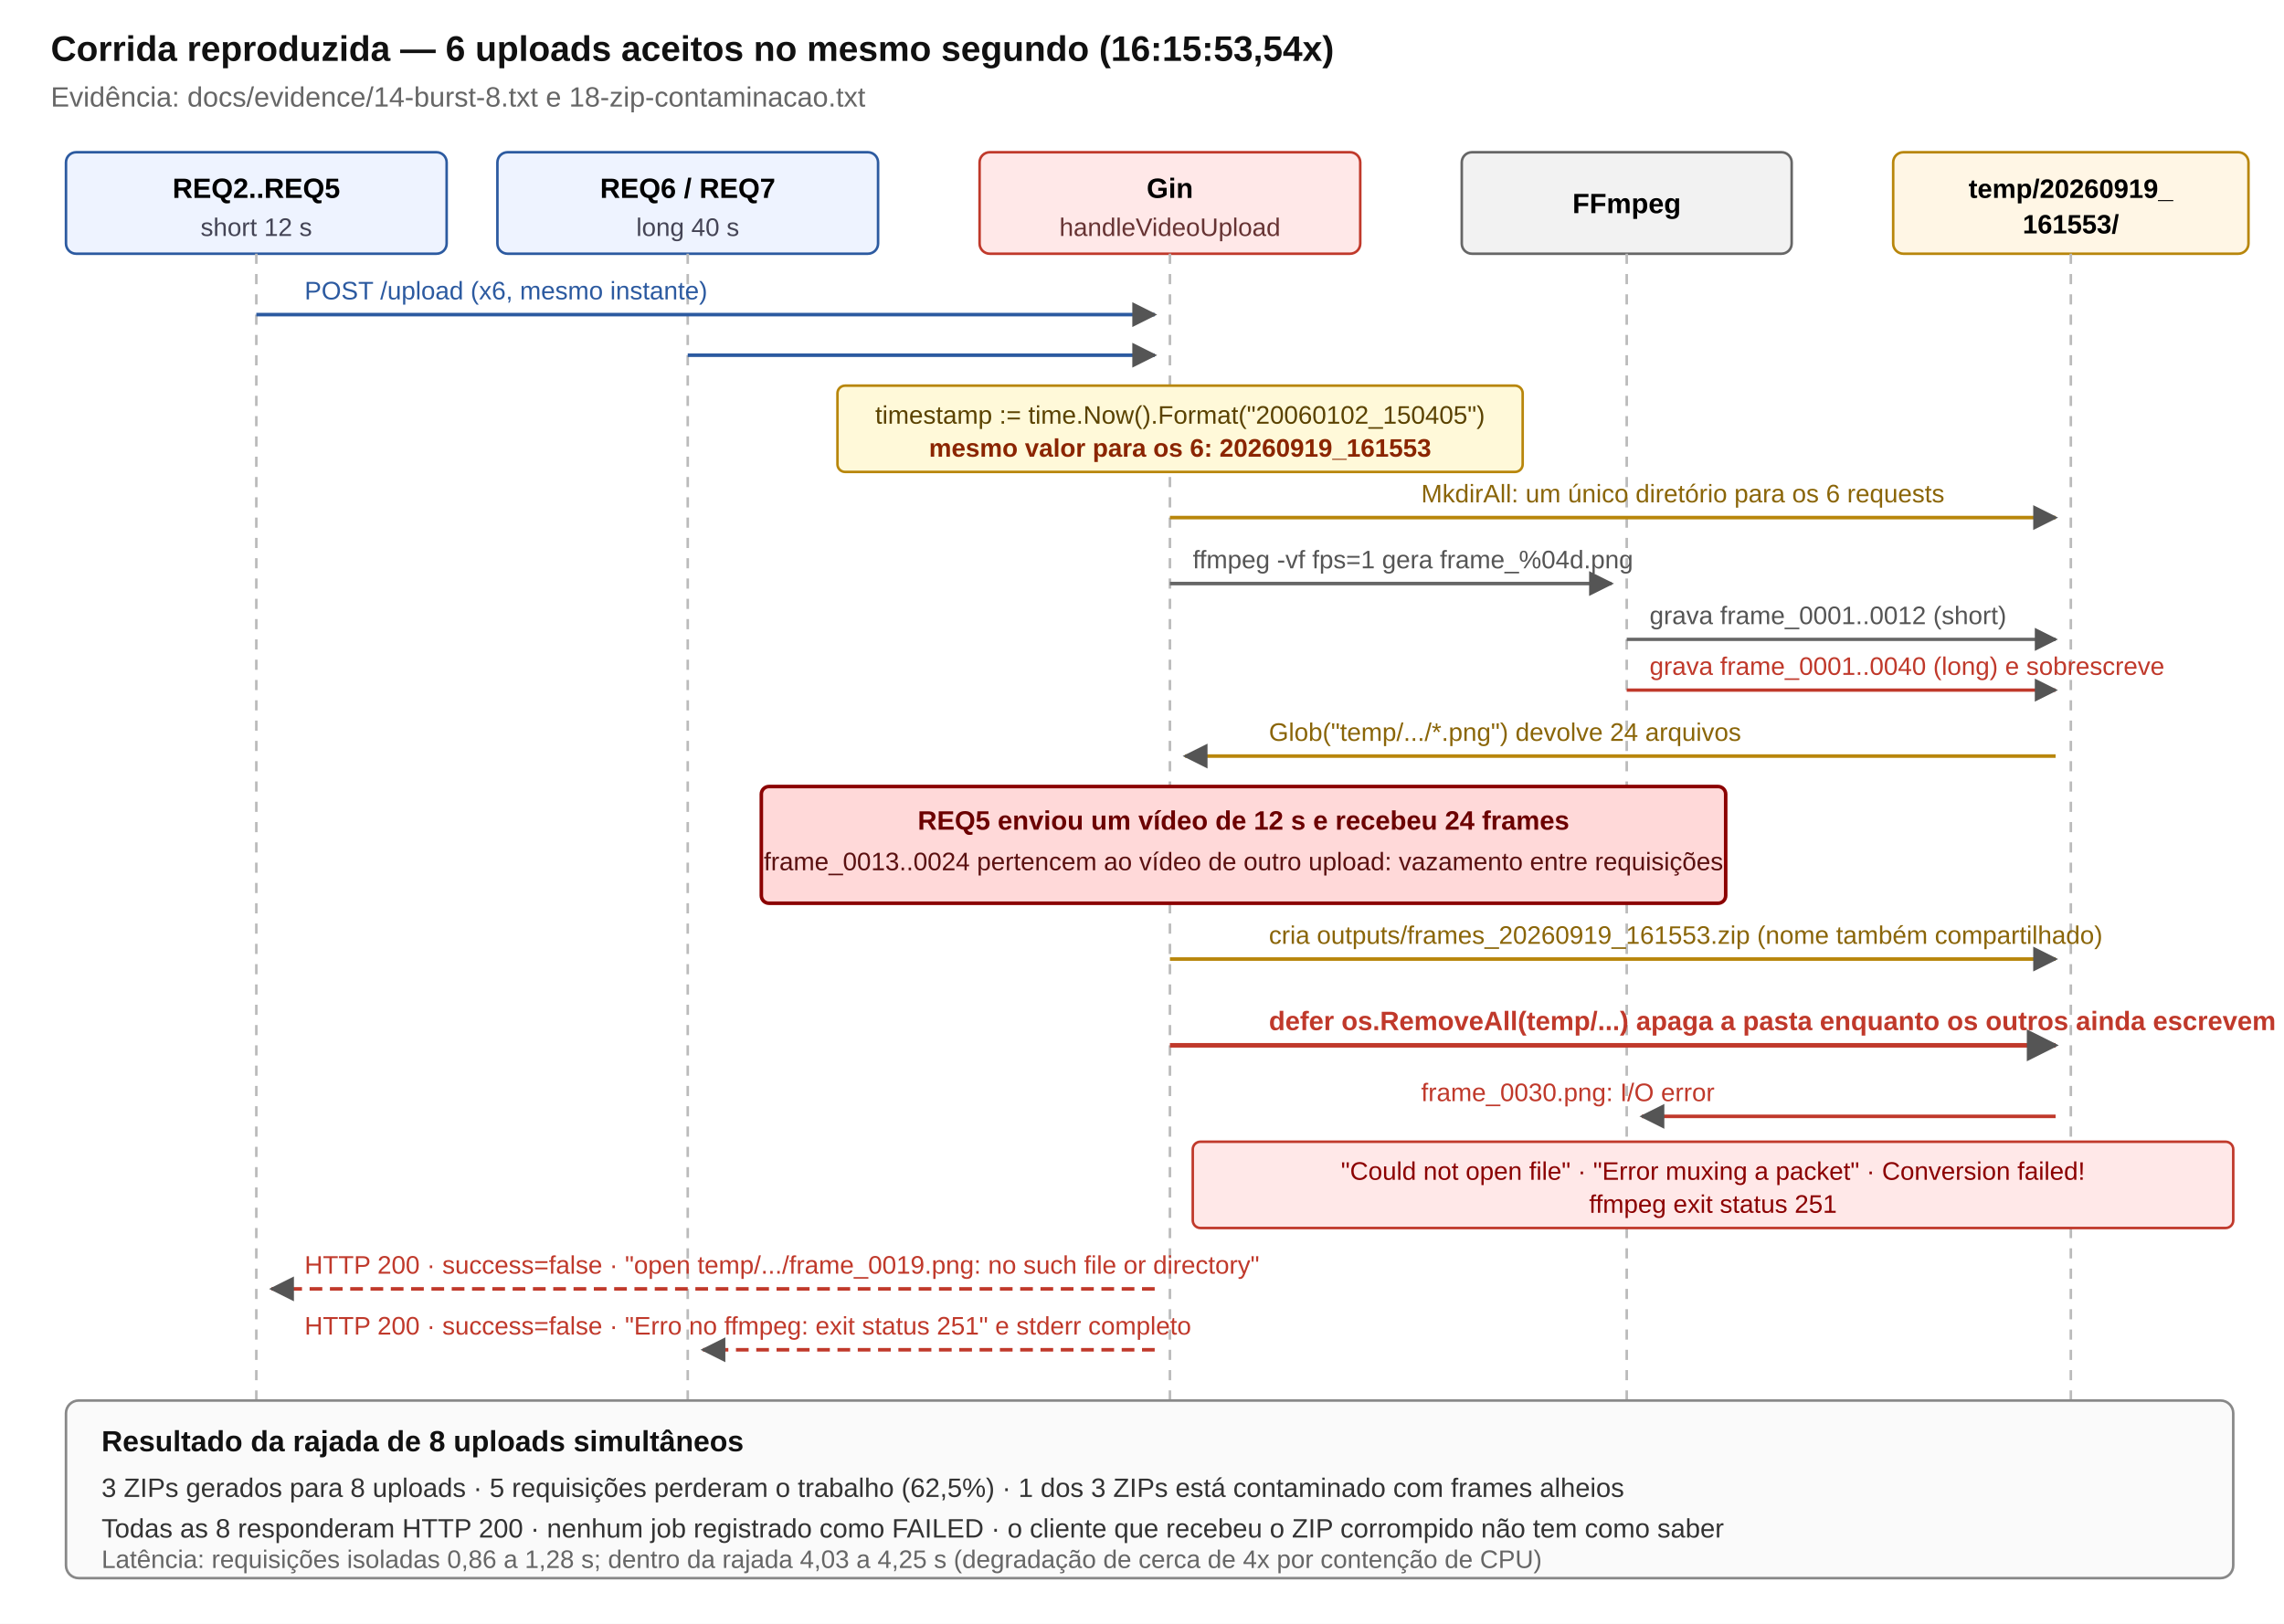
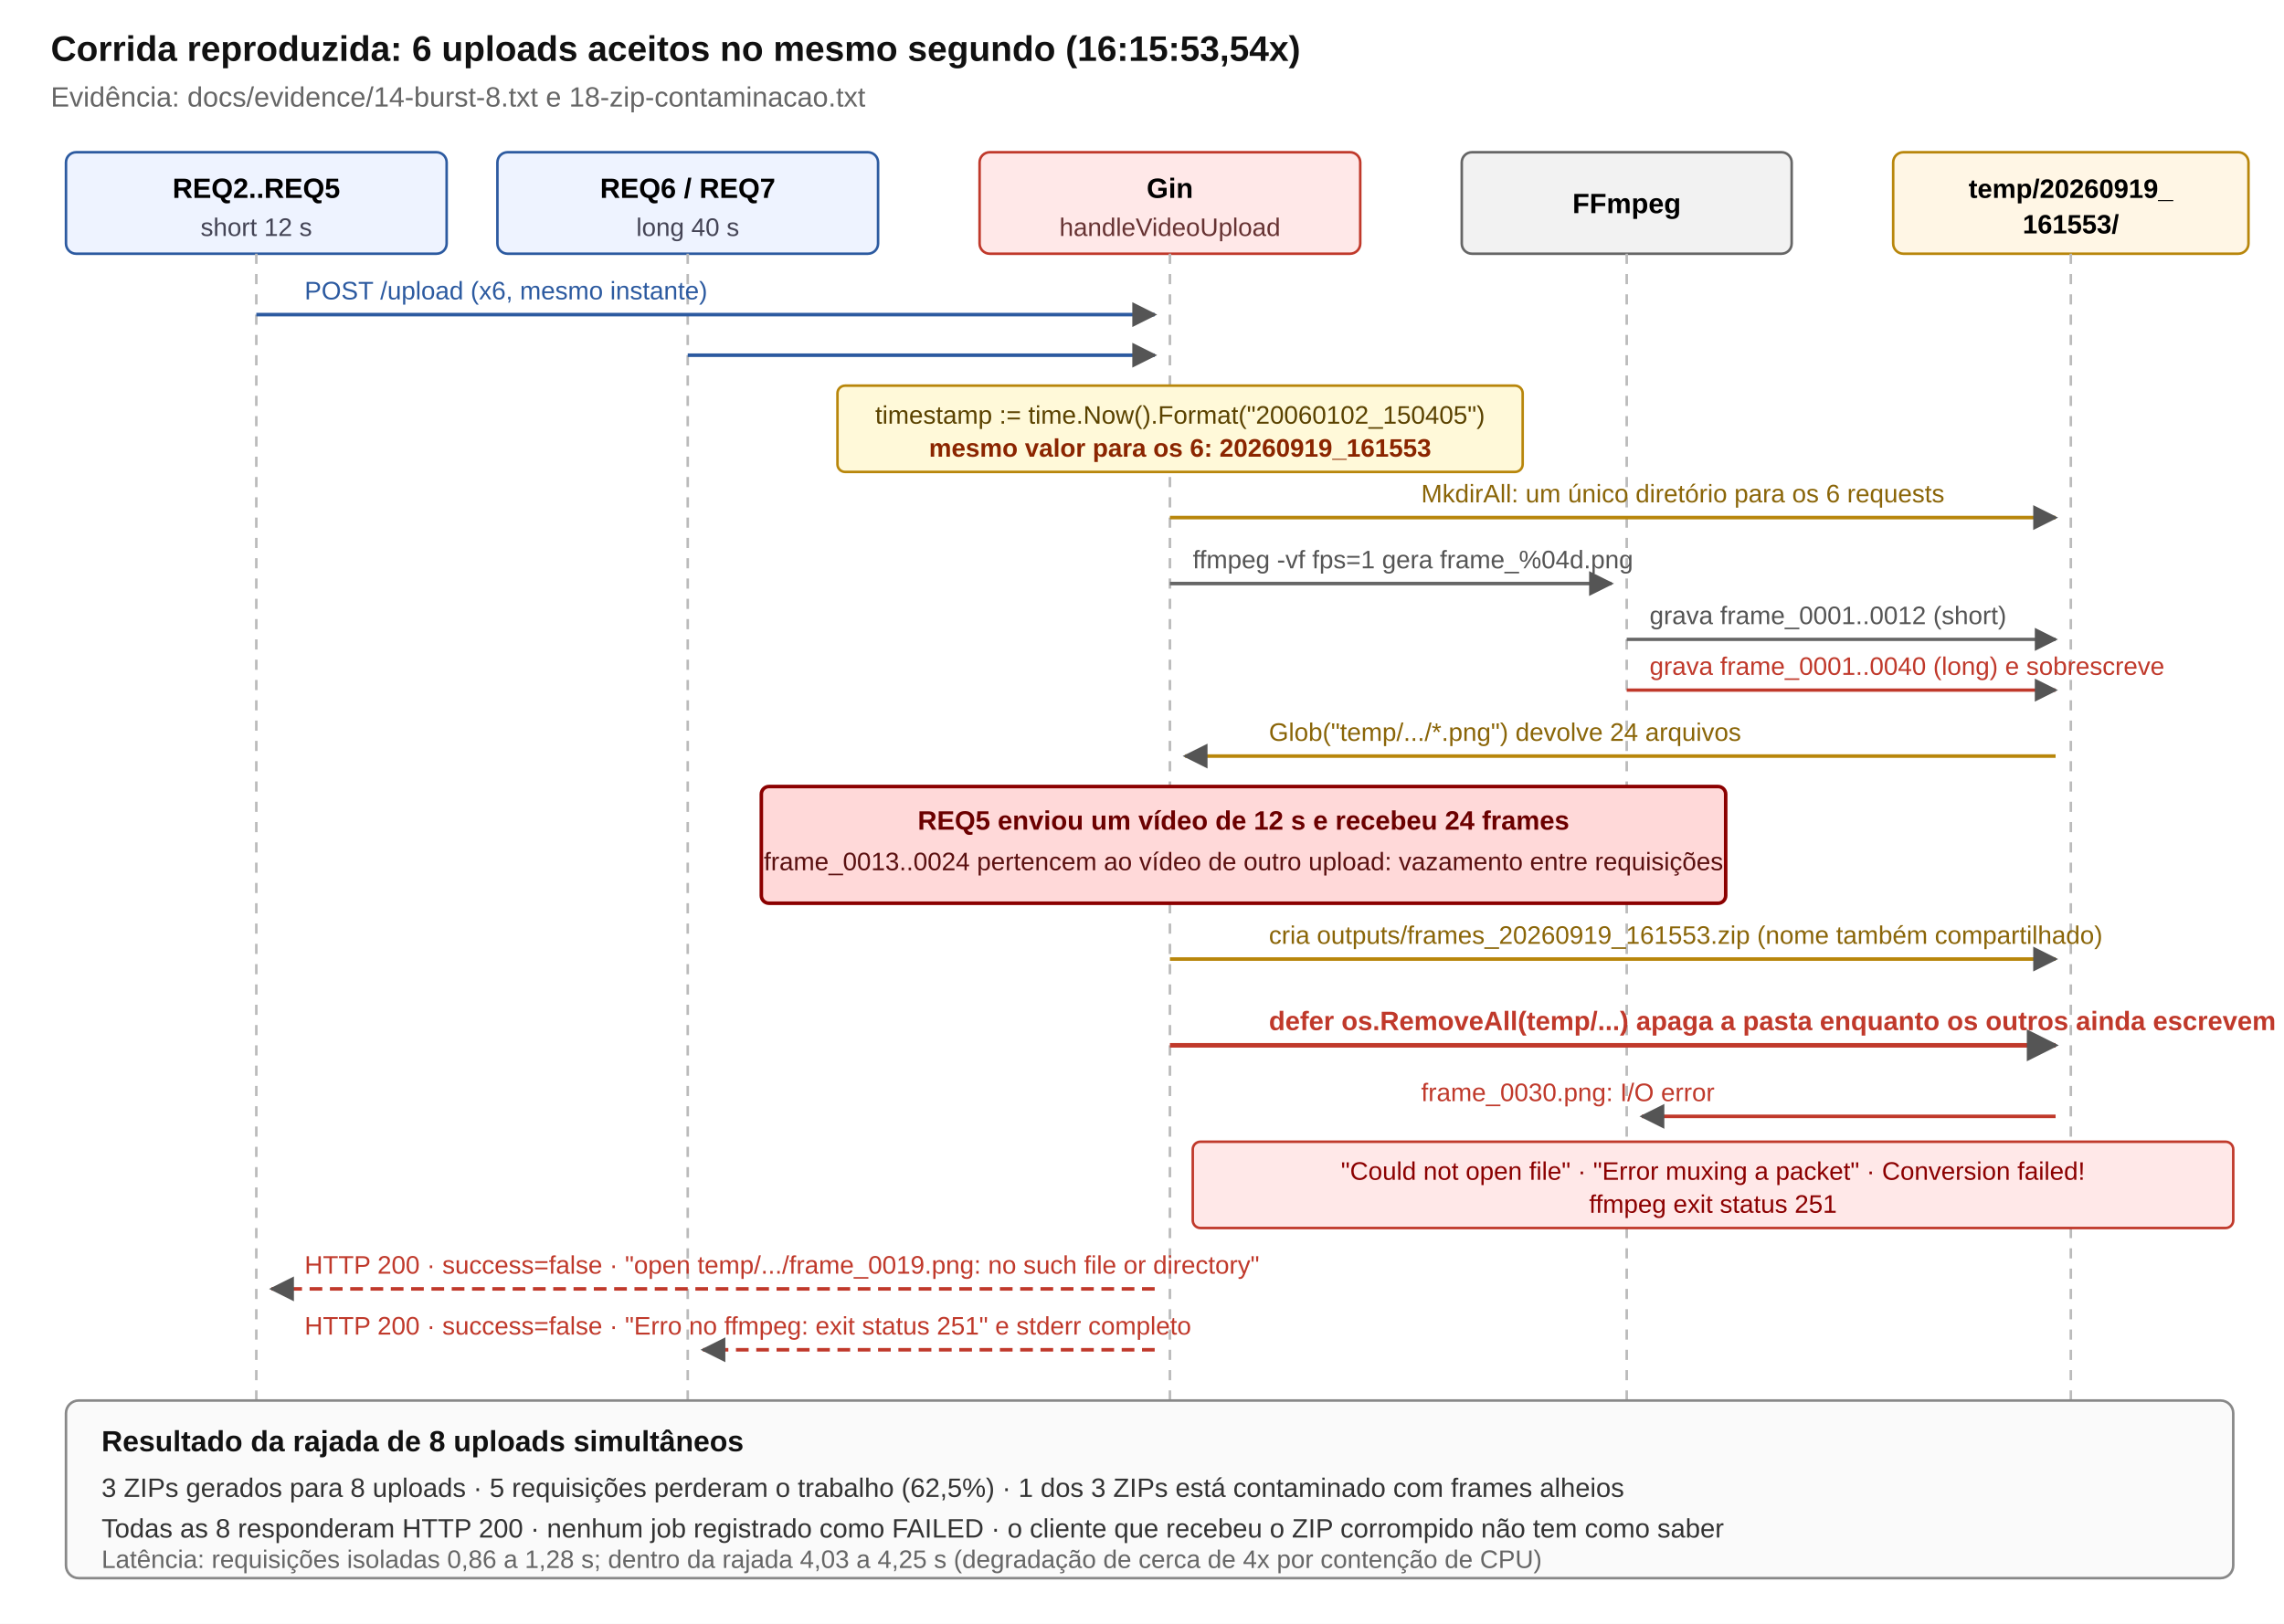
<svg xmlns="http://www.w3.org/2000/svg" viewBox="0 0 900 640" width="900" height="640" font-family="Segoe UI, Calibri, Arial, sans-serif">
  <rect width="900" height="640" fill="#ffffff" />
-   <text x="20" y="24" font-size="14" font-weight="700" fill="#111">Corrida reproduzida — 6 uploads aceitos no mesmo segundo (16:15:53,54x)</text>
+   <text x="20" y="24" font-size="14" font-weight="700" fill="#111">Corrida reproduzida: 6 uploads aceitos no mesmo segundo (16:15:53,54x)</text>
  <text x="20" y="42" font-size="11" fill="#666">Evidência: docs/evidence/14-burst-8.txt e 18-zip-contaminacao.txt</text>
  <rect x="26" y="60" width="150" height="40" rx="4" fill="#eef3ff" stroke="#2c5aa0" />
  <text x="101" y="78" font-size="11" font-weight="600" text-anchor="middle">REQ2..REQ5</text>
  <text x="101" y="93" font-size="10" text-anchor="middle" fill="#445">short 12 s</text>
  <line x1="101" y1="100" x2="101" y2="600" stroke="#bbb" stroke-dasharray="4 4" />
  <rect x="196" y="60" width="150" height="40" rx="4" fill="#eef3ff" stroke="#2c5aa0" />
  <text x="271" y="78" font-size="11" font-weight="600" text-anchor="middle">REQ6 / REQ7</text>
  <text x="271" y="93" font-size="10" text-anchor="middle" fill="#445">long 40 s</text>
  <line x1="271" y1="100" x2="271" y2="600" stroke="#bbb" stroke-dasharray="4 4" />
  <rect x="386" y="60" width="150" height="40" rx="4" fill="#ffe8e8" stroke="#c0392b" />
  <text x="461" y="78" font-size="11" font-weight="600" text-anchor="middle">Gin</text>
  <text x="461" y="93" font-size="10" text-anchor="middle" fill="#633">handleVideoUpload</text>
  <line x1="461" y1="100" x2="461" y2="600" stroke="#bbb" stroke-dasharray="4 4" />
  <rect x="576" y="60" width="130" height="40" rx="4" fill="#f2f2f2" stroke="#666" />
  <text x="641" y="84" font-size="11" font-weight="600" text-anchor="middle">FFmpeg</text>
  <line x1="641" y1="100" x2="641" y2="600" stroke="#bbb" stroke-dasharray="4 4" />
  <rect x="746" y="60" width="140" height="40" rx="4" fill="#fff6e5" stroke="#b8860b" />
  <text x="816" y="78" font-size="10.5" font-weight="600" text-anchor="middle">temp/20260919_</text>
  <text x="816" y="92" font-size="10.5" font-weight="600" text-anchor="middle">161553/</text>
  <line x1="816" y1="100" x2="816" y2="600" stroke="#bbb" stroke-dasharray="4 4" />
  <line x1="101" y1="124" x2="455" y2="124" stroke="#2c5aa0" stroke-width="1.4" marker-end="url(#a2)" />
  <line x1="271" y1="140" x2="455" y2="140" stroke="#2c5aa0" stroke-width="1.4" marker-end="url(#a2)" />
  <text x="120" y="118" font-size="10" fill="#2c5aa0">POST /upload (x6, mesmo instante)</text>
  <rect x="330" y="152" width="270" height="34" rx="3" fill="#fff9d9" stroke="#b8860b" />
  <text x="465" y="167" font-size="10" text-anchor="middle" fill="#5a4200">timestamp := time.Now().Format("20060102_150405")</text>
  <text x="465" y="180" font-size="10" font-weight="700" text-anchor="middle" fill="#8b2500">mesmo valor para os 6: 20260919_161553</text>
  <line x1="461" y1="204" x2="810" y2="204" stroke="#b8860b" stroke-width="1.4" marker-end="url(#a2)" />
  <text x="560" y="198" font-size="10" fill="#8a6508">MkdirAll: um único diretório para os 6 requests</text>
  <line x1="461" y1="230" x2="635" y2="230" stroke="#666" stroke-width="1.4" marker-end="url(#a2)" />
  <text x="470" y="224" font-size="10" fill="#555">ffmpeg -vf fps=1 gera frame_%04d.png</text>
  <line x1="641" y1="252" x2="810" y2="252" stroke="#666" stroke-width="1.3" marker-end="url(#a2)" />
  <text x="650" y="246" font-size="10" fill="#555">grava frame_0001..0012 (short)</text>
  <line x1="641" y1="272" x2="810" y2="272" stroke="#c0392b" stroke-width="1.3" marker-end="url(#a2)" />
  <text x="650" y="266" font-size="10" fill="#c0392b">grava frame_0001..0040 (long) e sobrescreve</text>
  <line x1="810" y1="298" x2="467" y2="298" stroke="#b8860b" stroke-width="1.4" marker-end="url(#a2)" />
  <text x="500" y="292" font-size="10" fill="#8a6508">Glob("temp/.../*.png") devolve 24 arquivos</text>
  <rect x="300" y="310" width="380" height="46" rx="3" fill="#ffd9d9" stroke="#8b0000" stroke-width="1.4" />
  <text x="490" y="327" font-size="10.5" font-weight="700" text-anchor="middle" fill="#6b0000">REQ5 enviou um vídeo de 12 s e recebeu 24 frames</text>
  <text x="490" y="343" font-size="10" text-anchor="middle" fill="#5a1010">frame_0013..0024 pertencem ao vídeo de outro upload: vazamento entre requisições</text>
  <line x1="461" y1="378" x2="810" y2="378" stroke="#b8860b" stroke-width="1.4" marker-end="url(#a2)" />
  <text x="500" y="372" font-size="10" fill="#8a6508">cria outputs/frames_20260919_161553.zip (nome também compartilhado)</text>
  <line x1="461" y1="412" x2="810" y2="412" stroke="#c0392b" stroke-width="1.8" marker-end="url(#a2)" />
  <text x="500" y="406" font-size="10.5" font-weight="700" fill="#c0392b">defer os.RemoveAll(temp/...) apaga a pasta enquanto os outros ainda escrevem</text>
  <line x1="810" y1="440" x2="647" y2="440" stroke="#c0392b" stroke-width="1.4" marker-end="url(#a2)" />
  <text x="560" y="434" font-size="10" fill="#c0392b">frame_0030.png: I/O error</text>
  <rect x="470" y="450" width="410" height="34" rx="3" fill="#ffe8e8" stroke="#c0392b" />
  <text x="675" y="465" font-size="10" text-anchor="middle" fill="#8b0000">"Could not open file" · "Error muxing a packet" · Conversion failed!</text>
  <text x="675" y="478" font-size="10" text-anchor="middle" fill="#8b0000">ffmpeg exit status 251</text>
  <line x1="455" y1="508" x2="107" y2="508" stroke="#c0392b" stroke-width="1.4" stroke-dasharray="5 3" marker-end="url(#a2)" />
  <text x="120" y="502" font-size="10" fill="#c0392b">HTTP 200 · success=false · "open temp/.../frame_0019.png: no such file or directory"</text>
  <line x1="455" y1="532" x2="277" y2="532" stroke="#c0392b" stroke-width="1.4" stroke-dasharray="5 3" marker-end="url(#a2)" />
  <text x="120" y="526" font-size="10" fill="#c0392b">HTTP 200 · success=false · "Erro no ffmpeg: exit status 251" e stderr completo</text>
  <rect x="26" y="552" width="854" height="70" rx="5" fill="#fafafa" stroke="#888" />
  <text x="40" y="572" font-size="11.5" font-weight="700" fill="#111">Resultado da rajada de 8 uploads simultâneos</text>
  <text x="40" y="590" font-size="10.5" fill="#333">3 ZIPs gerados para 8 uploads · 5 requisições perderam o trabalho (62,5%) · 1 dos 3 ZIPs está contaminado com frames alheios</text>
  <text x="40" y="606" font-size="10.5" fill="#333">Todas as 8 responderam HTTP 200 · nenhum job registrado como FAILED · o cliente que recebeu o ZIP corrompido não tem como saber</text>
  <text x="40" y="618" font-size="10" fill="#666">Latência: requisições isoladas 0,86 a 1,28 s; dentro da rajada 4,03 a 4,25 s (degradação de cerca de 4x por contenção de CPU)</text>
  <defs>
    <marker id="a2" viewBox="0 0 10 10" refX="9" refY="5" markerWidth="7" markerHeight="7" orient="auto-start-reverse">
      <path d="M 0 0 L 10 5 L 0 10 z" fill="#555" />
    </marker>
  </defs>
</svg>
